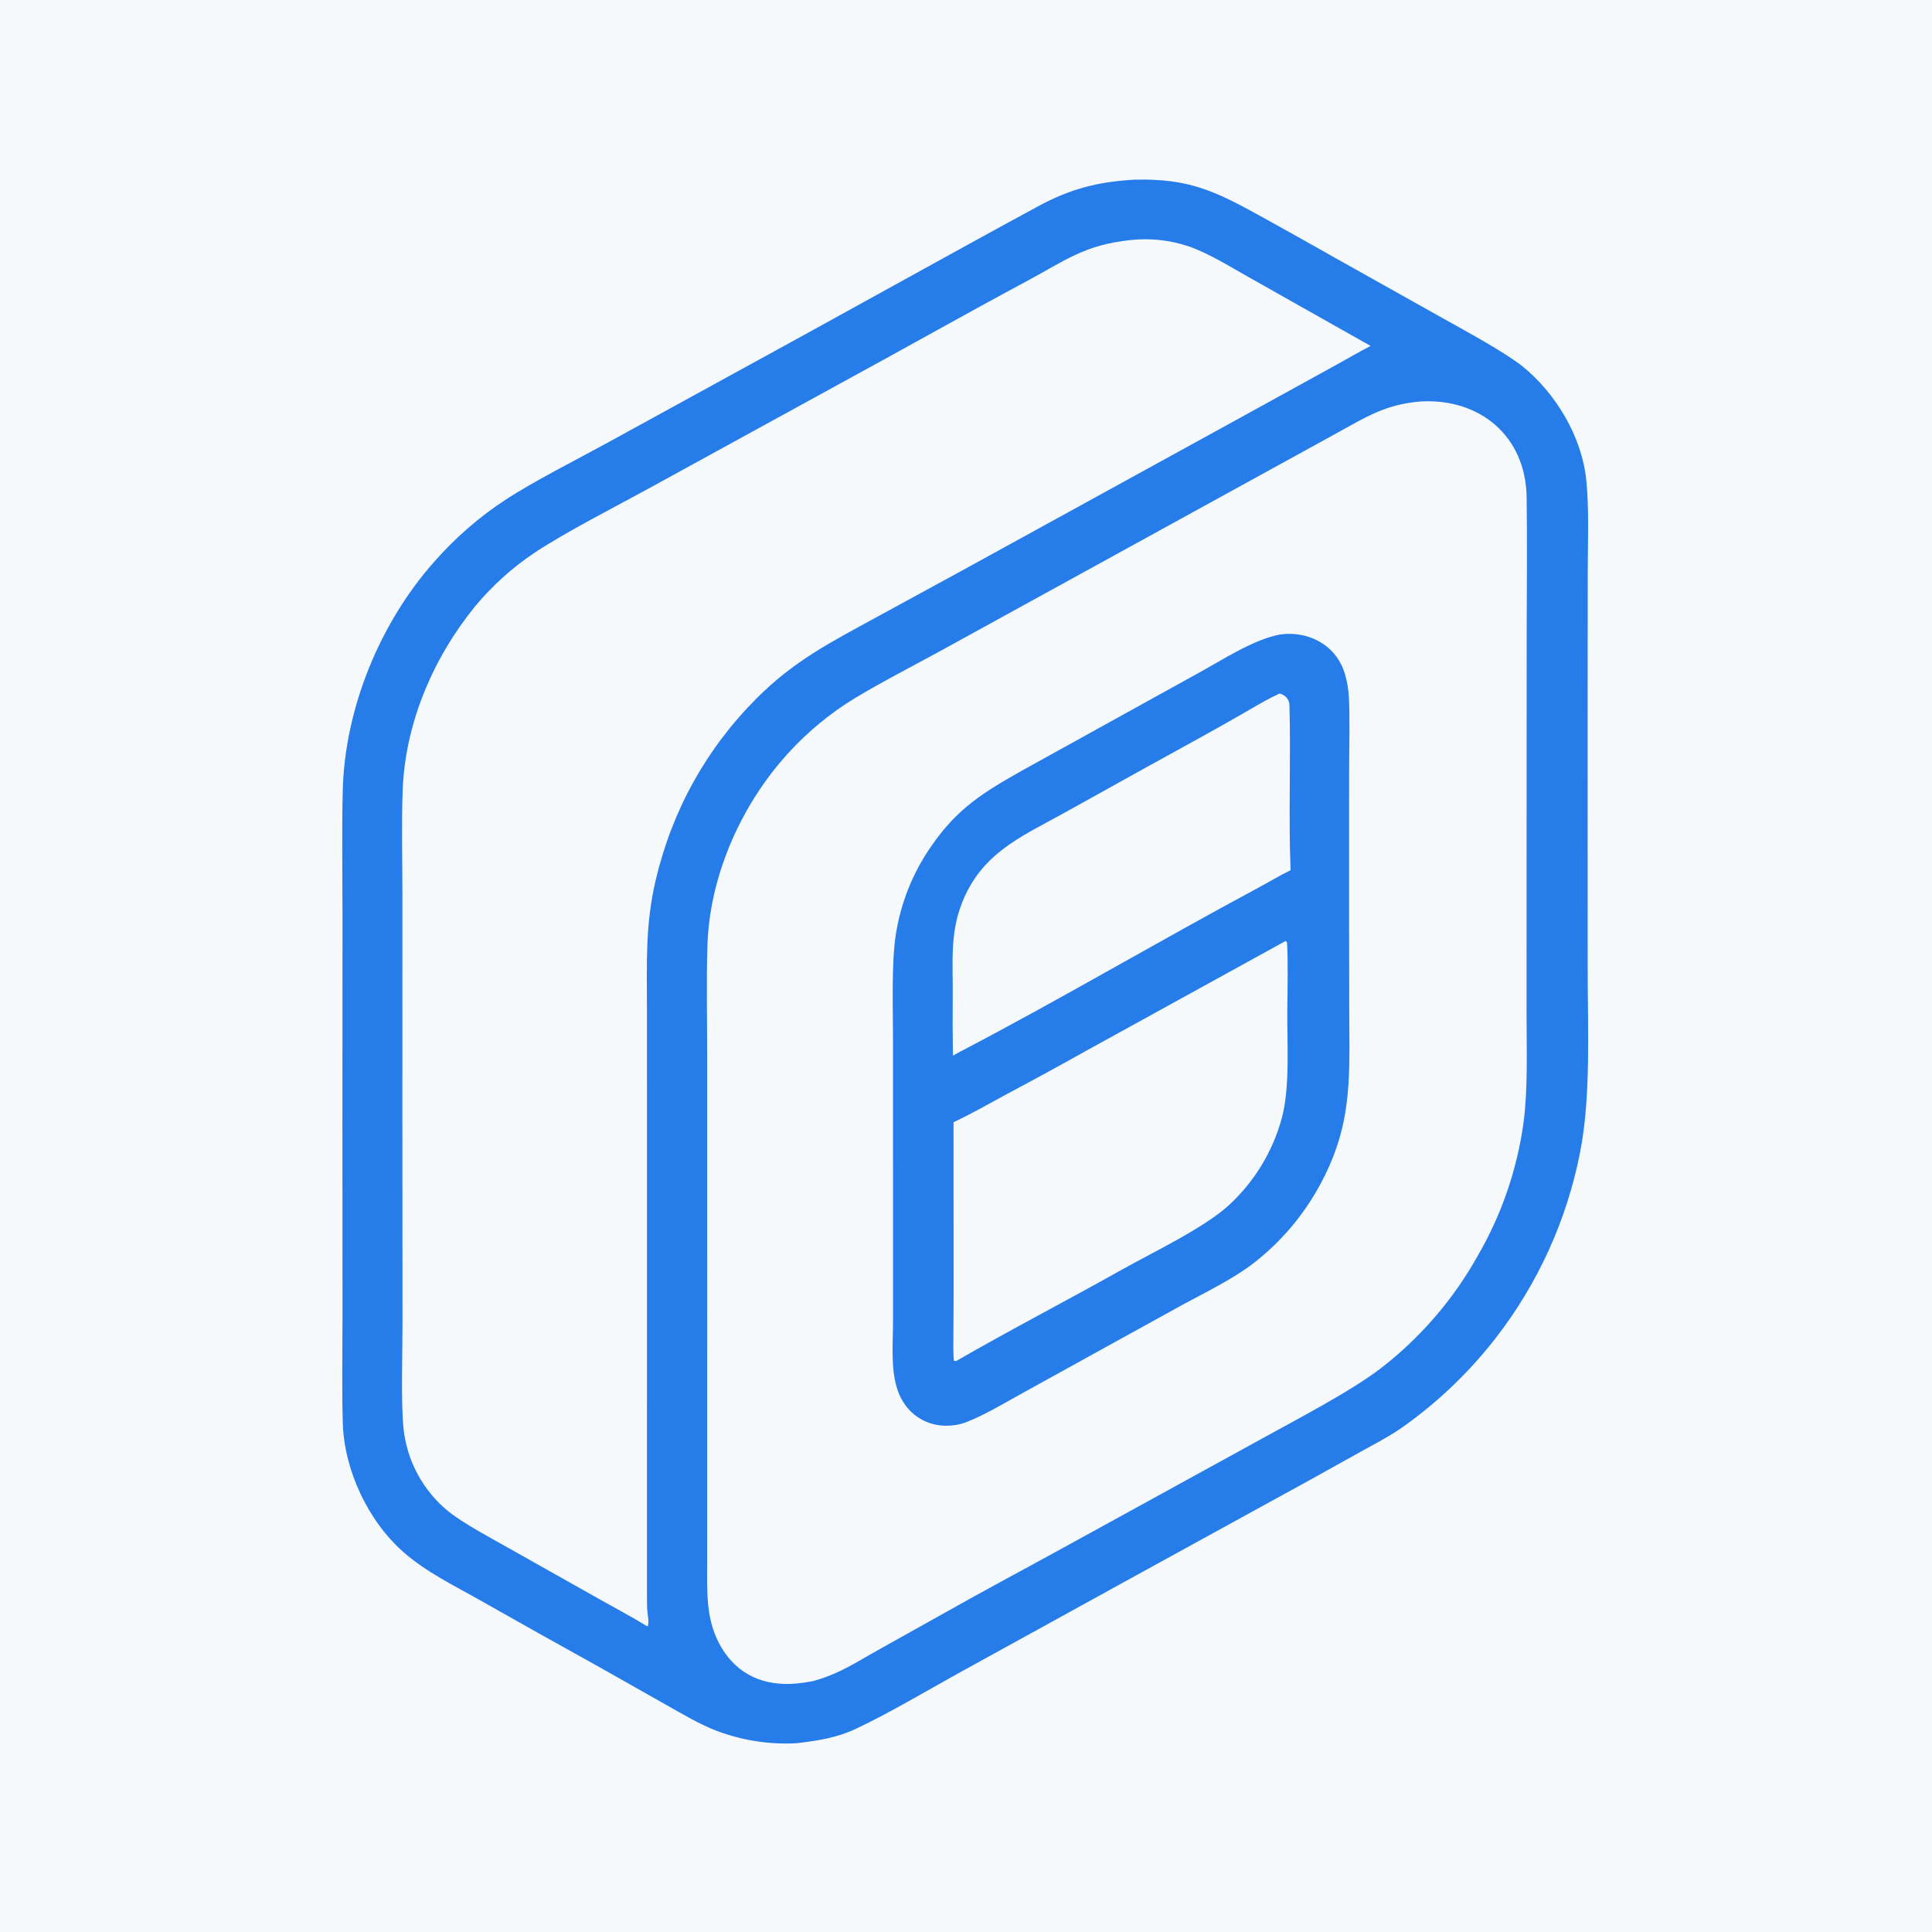
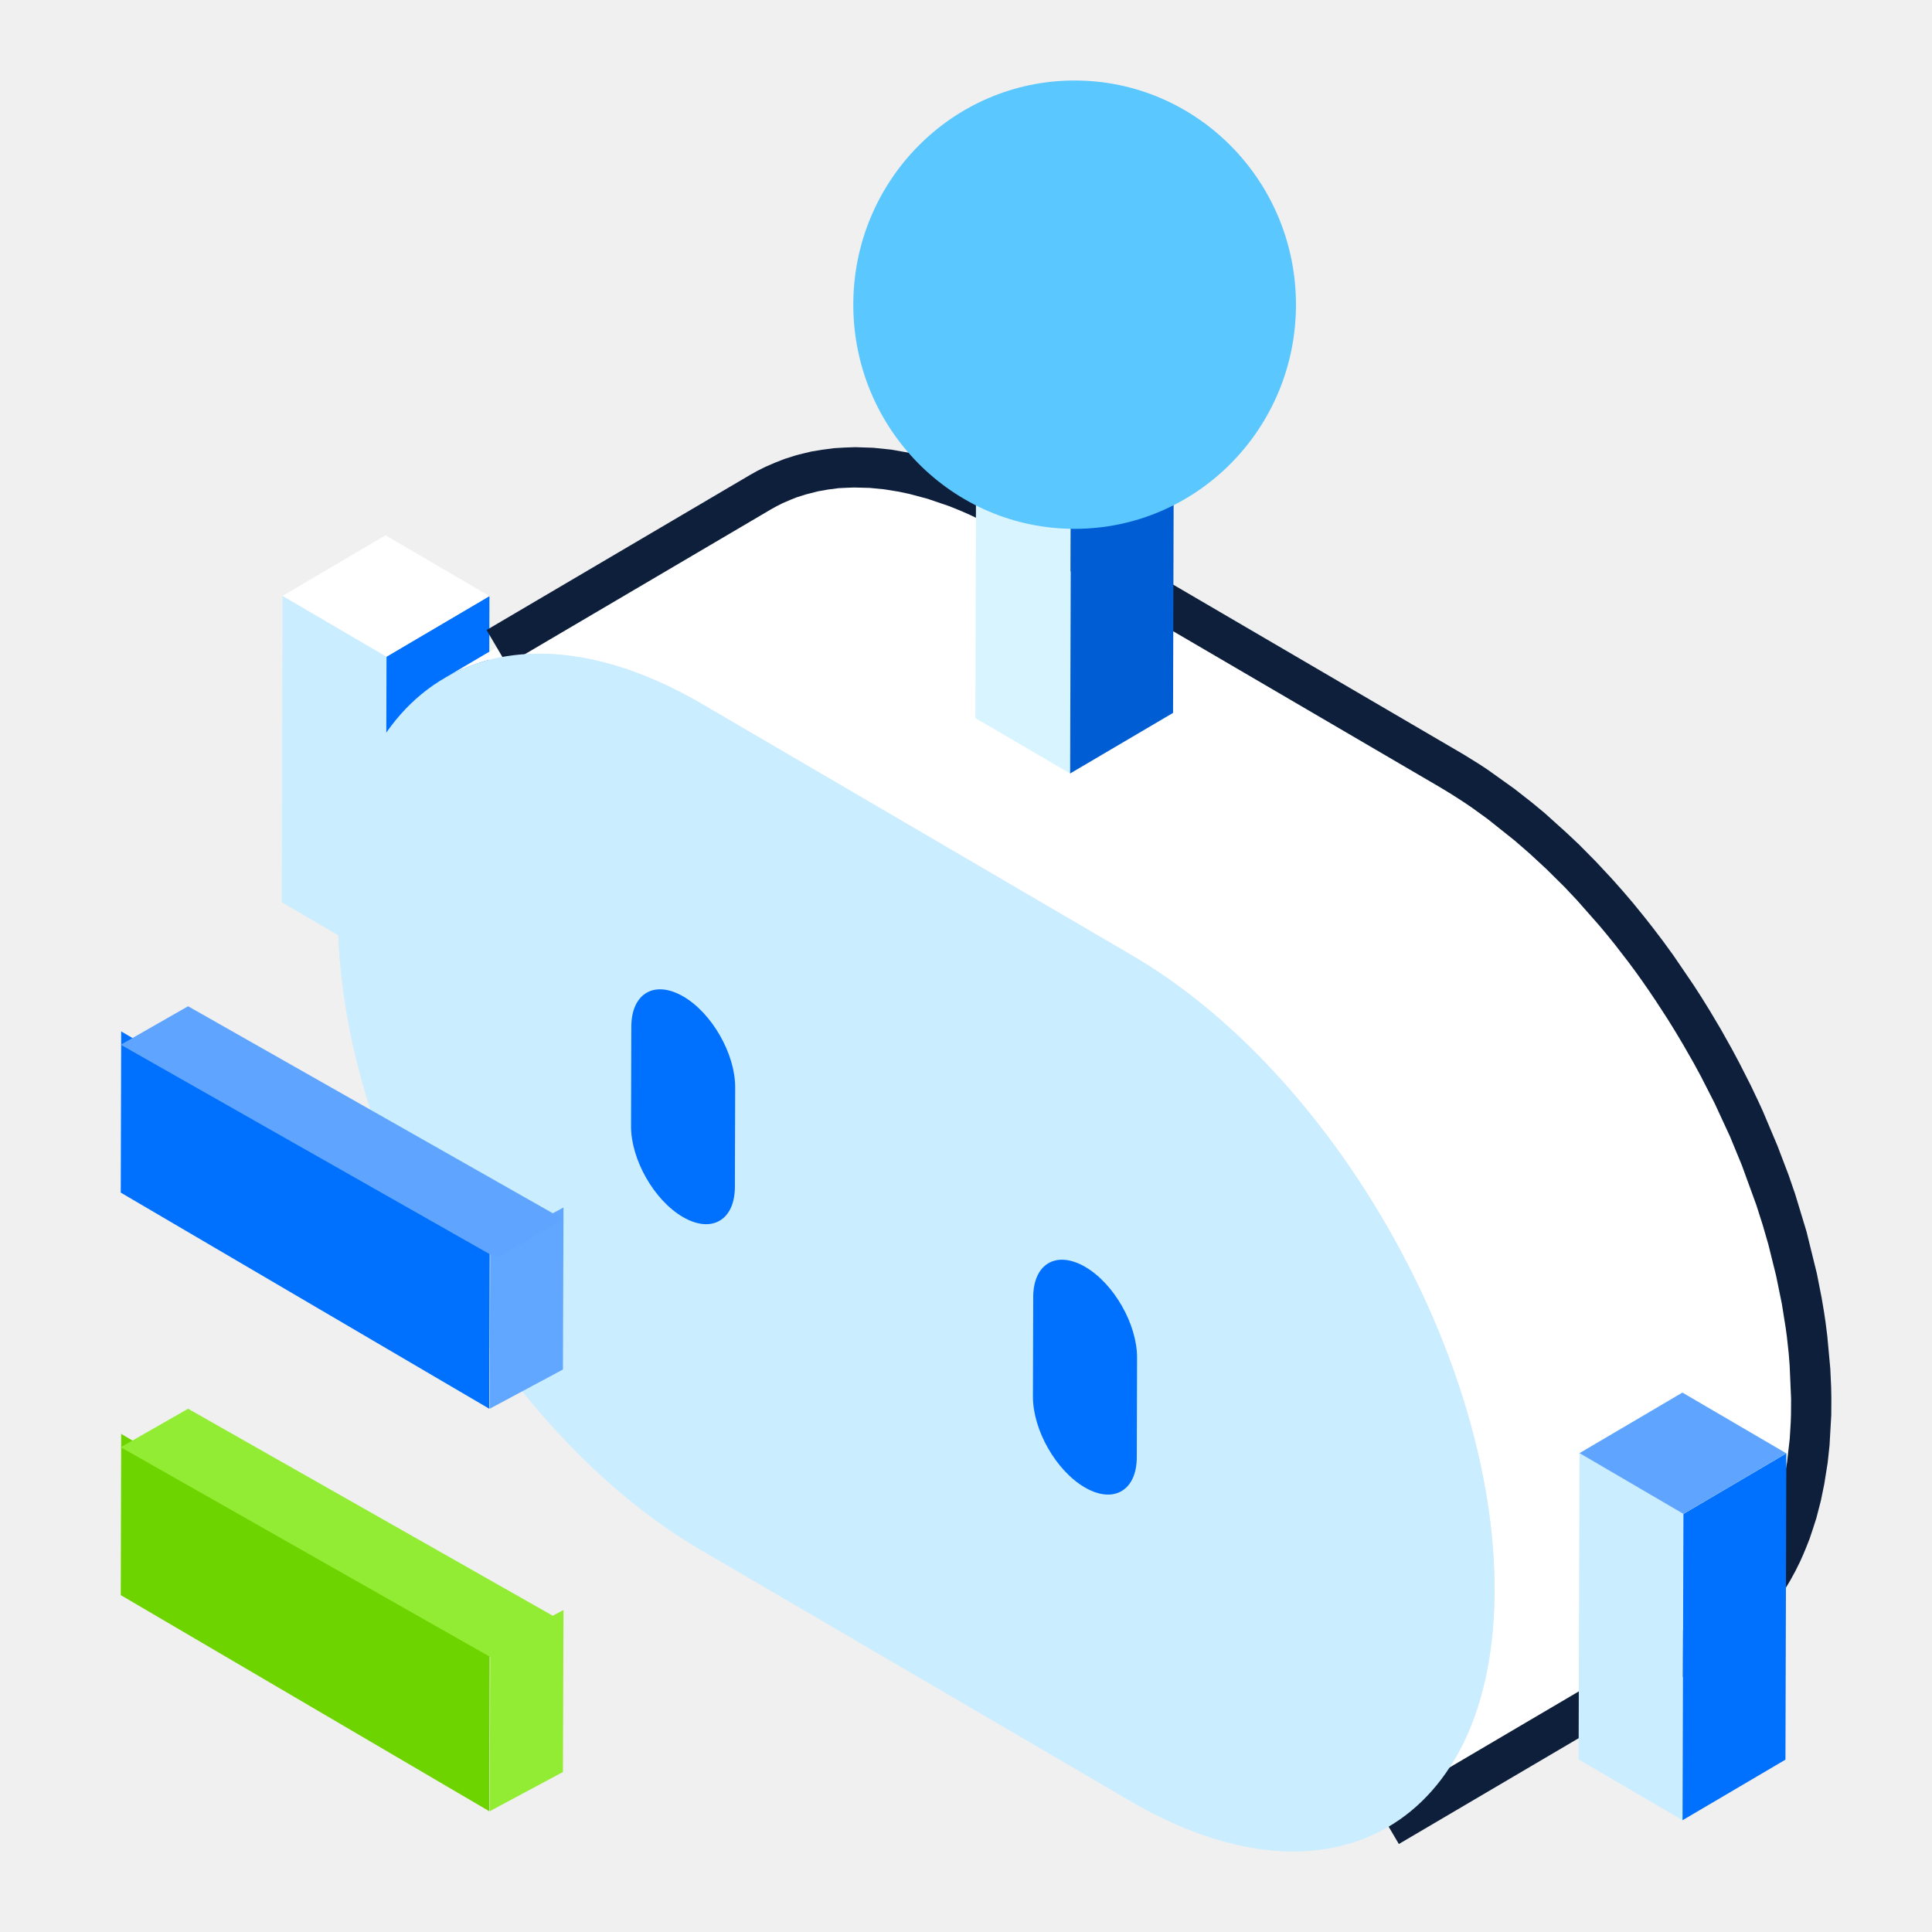
- <svg xmlns="http://www.w3.org/2000/svg" width="1024" height="1024" viewBox="0 0 1024 1024">
-   <rect x="0" y="0" width="1024" height="1024" fill="#F6F9FC" />
-   <g transform="translate(0 79)">
-     <path fill="#F6F9FC" transform="scale(1.22782 1.22837)" d="M0 0L834 0L834 705L0 705L0 0Z" />
-     <path fill="#267CE8" transform="scale(1.22782 1.22837)" d="M489.706 13.207C513.1 12.643 524.37 18.034 544.172 28.965C554.812 34.836 565.417 40.769 575.987 46.764L623.161 73.191C633.304 78.88 648.205 86.856 656.949 93.526C671.572 105.278 682.878 124.059 684.772 142.967C686.008 155.312 685.416 169.689 685.393 182.229L685.338 250.826L685.372 355.084C685.386 379.657 686.782 409.077 682.106 432.796C676.384 462.128 663.833 489.701 645.471 513.279C633.909 528.118 620.199 541.15 604.793 551.945C599.457 555.614 592.954 559.009 587.227 562.165L566.349 573.782L490.325 615.505L413.405 657.834C399.048 665.782 384.576 674.467 369.744 681.506C361.213 685.555 353.186 686.736 343.986 687.847C332.319 688.503 320.643 686.73 309.696 682.642C302.173 679.825 294.507 675.213 287.459 671.242L257.212 654.164C240.589 644.968 224.014 635.685 207.487 626.316C195.999 619.8 184.133 614.106 174.269 605.49C159.003 592.157 148.609 570.188 147.986 549.859C147.55 535.622 147.847 520.109 147.85 505.672L147.819 420.403L147.85 329.093C147.849 311.72 147.537 293.949 147.964 276.627C148.835 241.274 164.137 204.197 187.556 177.955C196.521 167.737 206.83 158.783 218.202 151.337C230.128 143.488 249.672 133.624 262.396 126.64L347.136 80.189L415.637 42.439C426.276 36.541 437.001 30.77 447.666 24.943C461.784 17.231 473.721 14.131 489.706 13.207Z" />
-     <path fill="#F6F9FC" transform="scale(1.22782 1.22837)" d="M613.495 108.907C639.009 107.532 658.622 124.065 659.007 150.133C659.296 169.703 659.07 189.298 659.027 208.873L658.981 311.995L658.979 374.656C658.999 389.22 659.565 405.923 657.663 420.157C654.856 440.488 648.093 460.071 637.755 477.8C627.209 496.602 612.965 513.072 595.883 526.22C582.911 536.108 560.086 547.955 545.057 556.264L458.95 603.539C442.262 612.72 424.832 621.959 408.333 631.293L379.778 647.24C369.407 653.004 362.467 657.913 350.887 661.072C348.507 661.531 346.107 661.876 343.694 662.106C330.104 663.339 318.471 658.454 311.429 646.575C304.438 634.784 305.278 622.415 305.272 609.35L305.276 581.135L305.279 494.036L305.275 391.715C305.274 375.882 304.891 359.441 305.383 343.65C306.281 314.832 318.799 285.614 337.486 263.791C345.51 254.416 354.806 246.209 365.103 239.409C376.044 232.304 394.739 222.713 406.481 216.271L480.987 175.344L553.336 135.593C562.924 130.31 572.634 125.059 582.183 119.72C592.951 113.7 600.889 109.871 613.495 108.907Z" />
-     <path fill="#267CE8" transform="scale(1.22782 1.22837)" d="M552.617 209.449C565.11 207.756 577.011 214.204 580.608 226.634C581.546 229.836 582.105 233.137 582.272 236.469C582.785 245.918 582.378 259.542 582.378 269.236L582.37 332.988L582.442 374.561C582.631 402.737 583.481 422.16 569.367 447.751C562.379 460.393 552.917 471.497 541.545 480.402C532.899 487.216 520.709 493.139 510.906 498.439L474.59 518.454L440.699 537.17C433.771 541.003 422.024 548.001 414.837 550.08C402.908 553.084 391.698 547.444 387.562 535.75C384.356 526.684 385.506 515.189 385.506 505.527L385.503 457.709L385.489 384.03C385.478 371.4 384.815 351.092 386.661 339.194C388.761 325.465 393.966 312.396 401.878 300.981C413.272 284.362 424.519 277.582 441.566 267.97L473.202 250.472L517.941 225.743C528.235 220.087 541.263 211.555 552.617 209.449Z" />
-     <path fill="#F6F9FC" transform="scale(1.22782 1.22837)" d="M554.979 341.691C555.336 341.919 555.337 342.07 555.594 342.494C556.042 350.455 555.806 362.581 555.705 370.915C555.529 385.446 556.982 404.382 553.345 418.079C549.45 432.427 541.606 445.394 530.705 455.504C519.85 465.527 497.742 475.964 484.069 483.644C460.488 496.888 436.159 509.447 412.706 522.991L411.812 522.863C411.407 520.181 411.547 514.367 411.563 511.472L411.658 492.343L411.61 419.915C419.924 415.981 426.783 412.012 434.772 407.687C446.115 401.668 457.389 395.518 468.59 389.239L554.979 341.691Z" />
-     <path fill="#F6F9FC" transform="scale(1.22782 1.22837)" d="M552.331 234.96C554.485 235.301 556.551 237.371 556.614 239.633C557.281 263.444 556.174 287.348 557.115 311.166C552.421 313.443 547.786 316.269 543.172 318.742C500.165 341.793 457.862 366.802 414.633 389.386L411.35 391.177C411.218 382.756 411.206 373.815 411.267 365.434C411.442 351.358 409.942 338.875 415.225 325.394C423.561 304.124 440.103 297.043 458.571 286.899L494.563 266.917C509.559 258.614 524.638 250.506 539.452 241.88C543.628 239.448 547.927 236.939 552.331 234.96Z" />
-     <path fill="#F6F9FC" transform="scale(1.22782 1.22837)" d="M488.102 39.261C496.474 38.36 504.941 39.268 512.931 41.925C521.728 44.883 531.398 51.039 539.748 55.679L591.66 84.951C586.978 87.327 581.602 90.517 576.905 93.08L537.206 114.931L416.066 181.45L377.926 202.235C358.394 212.908 342.907 220.761 326.811 236.812C304.868 258.696 290.149 285.333 283.042 315.474C278.522 334.641 279.262 351.024 279.267 370.329L279.289 415.328L279.281 566.374L279.27 620.635C279.272 623.769 279.266 626.886 279.365 630.019C279.422 631.805 280.411 636.017 279.563 637.418L278.661 636.993C273.11 633.535 265.688 629.62 259.852 626.32L219.561 603.651C211.953 599.35 199.869 592.943 193.469 587.758C182.647 578.907 175.732 566.162 174.212 552.264C173.026 540.881 173.765 518.934 173.753 506.814L173.698 417.79L173.706 320.735C173.715 306.328 173.307 291.177 173.817 276.838C174.844 247.95 186.862 219.785 204.924 197.517C212.379 188.485 221.121 180.598 230.871 174.11C244.429 165.13 265.192 154.596 280.057 146.445L364.951 99.919C391.081 85.731 416.953 71.063 443.173 57.026C459.988 48.024 468.061 41.37 488.102 39.261Z" />
-   </g>
+ <svg xmlns="http://www.w3.org/2000/svg" viewBox="0 0 1024 1024" fill="none">
+   <path d="M149.333 478.187l55.083 32.213 0.448-162.347-55.083-32.213z" fill="#CAEDFF" />
+   <path d="M204.864 348.032l54.549-32.107-0.448 162.347-54.549 32.128z" fill="#0070FF" />
+   <path d="M149.781 315.84l55.083 32.213 54.549-32.128-55.083-32.213z" fill="#FFFFFF" />
+   <path d="M959.787 733.867c-0.021-1.173-0.085-2.347-0.149-3.563l-0.192-4.203-0.256-3.2a201.28 201.28 0 0 0-0.299-3.797l-0.192-2.475c-0.171-1.792-0.384-3.584-0.597-5.397l-0.341-3.115-0.107-1.045c-0.427-3.243-0.853-6.507-1.387-9.792l-0.021-0.213-0.256-1.429c-0.427-2.731-0.896-5.461-1.387-8.213l-0.299-1.451-0.789-3.947-0.96-4.779-0.619-2.645c-0.299-1.408-0.64-2.837-0.981-4.267l-0.747-3.285-1.024-3.968-1.109-4.267-0.555-2.133c-0.512-1.856-1.067-3.733-1.621-5.611-0.363-1.216-0.683-2.411-1.067-3.627l-0.277-1.045a402.389 402.389 0 0 0-3.2-10.069l-0.363-1.067c-0.981-2.944-1.984-5.909-3.051-8.875l-0.533-1.408c-0.384-1.109-0.811-2.219-1.216-3.307-0.597-1.621-1.173-3.221-1.792-4.821-0.384-1.024-0.811-2.027-1.216-3.051a479.211 479.211 0 0 0-1.472-3.712l-1.067-2.709-2.261-5.355-1.259-2.923-0.427-1.003c-1.365-3.157-2.773-6.293-4.224-9.429l-0.192-0.405-1.259-2.624c-1.131-2.411-2.283-4.843-3.456-7.253l-0.576-1.131c-0.981-1.963-1.984-3.883-2.987-5.824-0.811-1.579-1.579-3.179-2.411-4.736l-0.469-0.853a491.179 491.179 0 0 0-8.32-15.019l-0.704-1.28-0.853-1.387c-4.075-6.955-8.32-13.803-12.736-20.523-0.213-0.363-0.427-0.747-0.683-1.109l-1.259-1.813c-3.541-5.333-7.168-10.624-10.923-15.765l-0.064-0.107c-2.667-3.627-5.376-7.253-8.128-10.795l-0.363-0.469a433.28 433.28 0 0 0-6.165-7.723l-1.173-1.493a436.587 436.587 0 0 0-7.531-8.896l-0.363-0.427-2.325-2.603c-1.6-1.813-3.179-3.627-4.779-5.376l-0.939-0.981c-1.088-1.195-2.197-2.347-3.307-3.499l-3.627-3.883-1.387-1.365c-1.195-1.237-2.411-2.432-3.627-3.627l-3.093-3.115-1.813-1.707a378.24 378.24 0 0 0-3.947-3.712l-2.709-2.56-2.197-1.92c-1.301-1.195-2.645-2.347-3.968-3.52l-2.411-2.133c-0.853-0.747-1.749-1.451-2.624-2.176l-3.925-3.243c-0.683-0.533-1.344-1.109-2.005-1.664l-3.328-2.56-3.648-2.816-1.493-1.152c-1.493-1.109-2.987-2.155-4.501-3.243-1.024-0.747-2.027-1.493-3.051-2.197a288.491 288.491 0 0 0-8.96-6.037l-0.683-0.427a265.728 265.728 0 0 0-7.488-4.651l-1.899-1.109-228.032-133.333a244.693 244.693 0 0 0-6.123-3.477l-2.304-1.216a225.067 225.067 0 0 0-3.136-1.643l-2.453-1.28c-1.28-0.64-2.56-1.237-3.861-1.856l-2.773-1.323-1.152-0.533a208.384 208.384 0 0 0-15.488-6.272l-0.981-0.341-2.795-0.917c-1.301-0.427-2.624-0.896-3.925-1.301-0.64-0.213-1.28-0.363-1.92-0.533l-3.413-0.96c-0.853-0.235-1.749-0.512-2.624-0.725-0.917-0.235-1.813-0.405-2.709-0.619a142.912 142.912 0 0 0-3.392-0.768l-1.792-0.405c-1.067-0.213-2.091-0.341-3.136-0.512-1.323-0.213-2.624-0.469-3.925-0.64l-1.365-0.256-3.179-0.32c-1.408-0.149-2.773-0.32-4.181-0.427l-1.216-0.128c-0.917-0.064-1.835-0.043-2.773-0.085a122.688 122.688 0 0 0-4.885-0.171l-1.365-0.043c-0.725 0-1.408 0.085-2.112 0.085-2.027 0.064-4.053 0.149-6.059 0.299l-1.813 0.085c-0.448 0.043-0.875 0.149-1.323 0.213a101.675 101.675 0 0 0-9.024 1.301l-0.768 0.128-0.213 0.043-1.749 0.427c-1.835 0.427-3.691 0.853-5.483 1.365-0.853 0.235-1.707 0.533-2.56 0.811-1.152 0.363-2.304 0.683-3.435 1.088-0.299 0.107-0.555 0.256-0.853 0.341-1.707 0.64-3.413 1.365-5.077 2.112-0.811 0.363-1.664 0.683-2.475 1.067a91.136 91.136 0 0 0-7.189 3.797l-167.851 98.773c2.347-1.365 4.757-2.624 7.211-3.797 0.811-0.384 1.643-0.704 2.475-1.067a91.755 91.755 0 0 1 9.344-3.52l2.56-0.832c1.813-0.512 3.648-0.939 5.483-1.365l1.771-0.427 0.96-0.149a106.325 106.325 0 0 1 18.24-1.899l3.456-0.064c1.621 0.021 3.264 0.107 4.907 0.171 1.323 0.064 2.645 0.107 3.989 0.213l4.16 0.427c1.515 0.192 3.029 0.341 4.565 0.576l3.904 0.64a143.125 143.125 0 0 1 13.653 3.029 160.128 160.128 0 0 1 9.259 2.795c0.939 0.32 1.856 0.597 2.795 0.939 5.781 2.027 11.669 4.395 17.621 7.147l2.773 1.323a244.011 244.011 0 0 1 17.899 9.451l228.032 133.333c3.136 1.856 6.272 3.776 9.387 5.781l0.576 0.363c3.029 1.963 6.059 3.989 9.045 6.08l3.051 2.219c2.005 1.429 4.011 2.88 5.995 4.373l3.648 2.816a350.016 350.016 0 0 1 18.283 15.296 312.832 312.832 0 0 1 8.832 8.213l4.907 4.8 3.627 3.627c1.707 1.728 3.349 3.499 5.035 5.248l3.307 3.52c1.92 2.069 3.819 4.203 5.696 6.357l2.347 2.603c2.645 3.051 5.269 6.165 7.872 9.323l1.195 1.493a439.189 439.189 0 0 1 14.635 18.987l0.064 0.107c3.755 5.141 7.381 10.432 10.944 15.744l1.941 2.944c4.395 6.72 8.64 13.568 12.715 20.523 0.512 0.875 1.067 1.771 1.557 2.667 2.88 4.949 5.653 9.963 8.32 15.019 0.981 1.835 1.92 3.712 2.88 5.568 1.003 1.941 2.027 3.883 2.987 5.845 1.387 2.773 2.709 5.568 4.053 8.363l1.259 2.645c1.664 3.584 3.264 7.211 4.843 10.816l1.237 2.923a469.909 469.909 0 0 1 7.808 19.648l1.237 3.328c1.237 3.413 2.432 6.848 3.584 10.283 0.085 0.32 0.213 0.64 0.32 0.939 1.237 3.755 2.411 7.488 3.52 11.243l1.067 3.627c0.725 2.56 1.472 5.163 2.155 7.744l1.109 4.267c0.619 2.411 1.216 4.843 1.792 7.253l0.981 4.267c0.555 2.475 1.067 4.949 1.557 7.424l0.789 3.925c0.619 3.243 1.173 6.464 1.707 9.685l0.235 1.429c0.576 3.691 1.067 7.381 1.536 11.051l0.341 3.115a300.523 300.523 0 0 1 1.536 19.072l0.149 3.563a267.904 267.904 0 0 1-0.064 21.184c-0.043 0.981-0.128 1.941-0.192 2.923-0.128 2.411-0.277 4.8-0.491 7.168l-0.427 4.053a198.827 198.827 0 0 1-4.203 24.747 170.048 170.048 0 0 1-4.565 15.616c-0.384 1.088-0.747 2.197-1.152 3.285a122.453 122.453 0 0 1-11.691 23.808 109.099 109.099 0 0 1-14.507 18.197l-0.512 0.533a94.528 94.528 0 0 1-9.685 8.277c-2.731 2.048-5.547 3.989-8.469 5.717l167.851-98.773a91.541 91.541 0 0 0 10.432-7.253c2.667-2.091 5.248-4.309 7.723-6.741l0.512-0.533c2.304-2.325 4.501-4.8 6.613-7.381l1.621-2.005c2.197-2.795 4.288-5.717 6.251-8.832l0.192-0.235c2.624-4.181 5.056-8.64 7.253-13.333l0.149-0.341c1.472-3.2 2.837-6.485 4.117-9.899l0.363-0.853 0.789-2.432a153.387 153.387 0 0 0 2.027-6.187l0.533-1.643 0.64-2.432c0.469-1.771 0.939-3.541 1.365-5.333l0.555-2.197c0.192-0.811 0.32-1.664 0.491-2.475 0.341-1.536 0.64-3.093 0.939-4.672l0.469-2.389c0.171-0.939 0.277-1.941 0.427-2.901l0.64-4.267 0.299-2.133c0.149-1.237 0.256-2.496 0.384-3.755l0.427-4.053 0.149-1.6c0.149-1.813 0.235-3.691 0.341-5.547l0.171-2.923 0.064-0.725c0.128-3.093 0.213-6.229 0.213-9.429v-0.555c0-2.923-0.021-5.845-0.128-8.789l-0.064-1.685z" fill="#FFFFFF" />
+   <path d="M959.104 815.616l-1.835 4.672-1.451 3.477-1.707 3.84a134.016 134.016 0 0 1-5.12 9.856l-2.901 4.821a121.109 121.109 0 0 1-4.48 6.528l-4.16 5.333a120.555 120.555 0 0 1-4.949 5.717l-3.008 3.136c-1.707 1.707-3.541 3.349-5.525 5.013l-5.269 4.181a114.048 114.048 0 0 1-6.357 4.48l-3.072 1.92-167.851 98.773-10.816-18.389 167.829-98.773c1.557-0.917 3.136-1.941 4.821-3.136l4.395-3.264c1.771-1.408 3.349-2.731 4.843-4.075l2.475-2.411 2.923-3.093 4.459-5.291c1.429-1.835 2.731-3.627 3.883-5.291l2.155-3.307 2.133-3.541 2.24-4.096 2.155-4.459c0.875-1.877 1.728-3.84 2.581-5.973l1.707-4.373 3.051-9.344 2.795-11.477 2.091-11.733 1.451-12.693 0.533-8.747 0.149-4.48 0.043-8.064-0.768-17.707-0.533-6.72-0.939-8.533-0.64-4.693-2.005-12.587-3.072-15.019-4.117-16.576-2.901-10.027-3.456-10.837-7.637-20.971-6.315-15.339-8.213-17.749-7.019-13.76-3.925-7.253-5.739-10.027a479.531 479.531 0 0 0-8.235-13.547l-6.101-9.387a524.245 524.245 0 0 0-7.36-10.773l-3.392-4.736-3.84-5.184-7.509-9.728-4.096-5.056-3.733-4.48-11.797-13.376-6.72-7.147-9.664-9.557-8.597-7.957-8.107-7.061-14.549-11.584-8.064-5.824-3.883-2.645-4.629-3.008-3.627-2.283-5.376-3.243-230.976-135.04-11.712-6.187-6.08-2.901a199.467 199.467 0 0 0-7.403-3.179l-3.712-1.472-11.264-3.84-9.6-2.56-5.696-1.216-7.68-1.237-7.637-0.747-8.213-0.213-4.245 0.149-4.203 0.213-5.504 0.725-5.291 0.939-6.656 1.707-4.693 1.493-3.349 1.344-3.968 1.707a80.427 80.427 0 0 0-6.357 3.371l-139.819 82.283-10.816-18.389 139.797-82.283c2.539-1.493 5.205-2.901 8.021-4.224l4.907-2.133 5.291-2.069 5.867-1.856 1.877-0.512 6.421-1.536 5.632-0.939 6.592-0.853 5.205-0.299 5.739-0.213 9.685 0.32 9.472 0.981 10.837 1.92 6.507 1.472 8.512 2.347 8.149 2.731c2.688 0.96 5.419 1.984 8.213 3.115l4.053 1.707 13.291 6.229 7.147 3.755 3.2 1.792 233.195 136.341 8.469 5.248 4.288 2.816 14.4 10.283 9.259 7.253 6.784 5.611 11.605 10.453 6.699 6.315 8.981 9.088 8.427 9.045 5.888 6.635 5.099 5.973 6.165 7.573 4.331 5.504c1.963 2.517 3.84 4.992 5.547 7.296l5.504 7.573 10.496 15.403c2.965 4.48 5.867 9.109 8.747 13.824l5.867 9.877 5.76 10.261 4.053 7.595 6.08 11.947 4.224 8.896 2.197 4.8 7.701 18.24 5.931 15.573 3.499 10.176 5.995 19.776 5.483 22.229 2.56 13.035 1.28 7.616 0.747 5.035 0.96 7.616 1.579 17.152 0.448 9.771 0.107 5.931-0.043 8.811-0.917 16.107-0.981 9.173-1.813 11.328-1.771 8.704-2.453 9.472-1.579 4.907-1.984 5.973z" fill="#0E1F3B" />
+   <path d="M600.299 506.56c106.304 62.165 192.213 212.843 191.851 336.576-0.341 123.733-86.805 173.611-193.109 111.445l-228.053-133.333c-106.304-62.165-192.213-212.864-191.893-336.597 0.363-123.733 86.827-173.611 193.152-111.445l228.053 133.333z" fill="#CAEDFF" />
+   <path d="M362.24 528.192c15.189 8.896 27.456 30.421 27.413 48.107l-0.149 52.779c-0.043 17.707-12.395 24.832-27.605 15.936-15.211-8.875-27.477-30.421-27.435-48.107l0.149-52.779c0.043-17.707 12.395-24.832 27.605-15.936" fill="#0070FF" />
+   <path d="M567.637 252.821l-0.448 157.141-50.219-29.355 0.427-157.141z" fill="#D7F4FF" />
+   <path d="M567.637 252.821l54.549-32.107-0.448 157.141-54.549 32.107z" fill="#005DD4" />
+   <path d="M517.419 223.467L571.947 191.36l50.219 29.376-54.549 32.085z" fill="#2F56B5" />
+   <path d="M575.232 671.509c15.211 8.875 27.477 30.421 27.435 48.107l-0.149 52.779c-0.043 17.707-12.395 24.832-27.605 15.936-15.211-8.896-27.477-30.421-27.435-48.107l0.149-52.779c0.043-17.707 12.395-24.832 27.605-15.936" fill="#0070FF" />
+   <path d="M892.245 802.411l-0.469 162.347-55.083-32.213 0.469-162.347z" fill="#CAEDFF" />
+   <path d="M892.245 802.411l54.549-32.107-0.469 162.347-54.549 32.107z" fill="#0070FF" />
+   <path d="M837.163 770.197l54.549-32.107 55.083 32.213-54.549 32.107z" fill="#5FA5FF" />
+   <path d="M569.557 280.299c-64.768 0-117.291-53.205-117.291-118.827C452.267 95.872 504.789 42.667 569.557 42.667c64.789 0 117.333 53.205 117.333 118.827 0 65.6-52.544 118.805-117.333 118.805" fill="#5BC7FF" />
+   <path d="M64 632.107L259.328 746.667l0.213-85.44-195.307-114.56z" fill="#0070FF" />
+   <path d="M259.84 660.8L259.541 746.667l38.827-20.8L298.667 640z" fill="#61A6FF" />
+   <path d="M99.691 533.333L64 553.728l198.976 112.939L298.667 646.272z" fill="#5FA5FF" />
+   <path d="M64 845.44L259.328 960l0.213-85.44-195.307-114.56z" fill="#6DD400" />
+   <path d="M259.84 874.133L259.541 960l38.827-20.8L298.667 853.333z" fill="#92EC34" />
+   <path d="M99.691 746.667L64 767.061l198.976 112.939L298.667 859.605z" fill="#92EC34" />
</svg>
